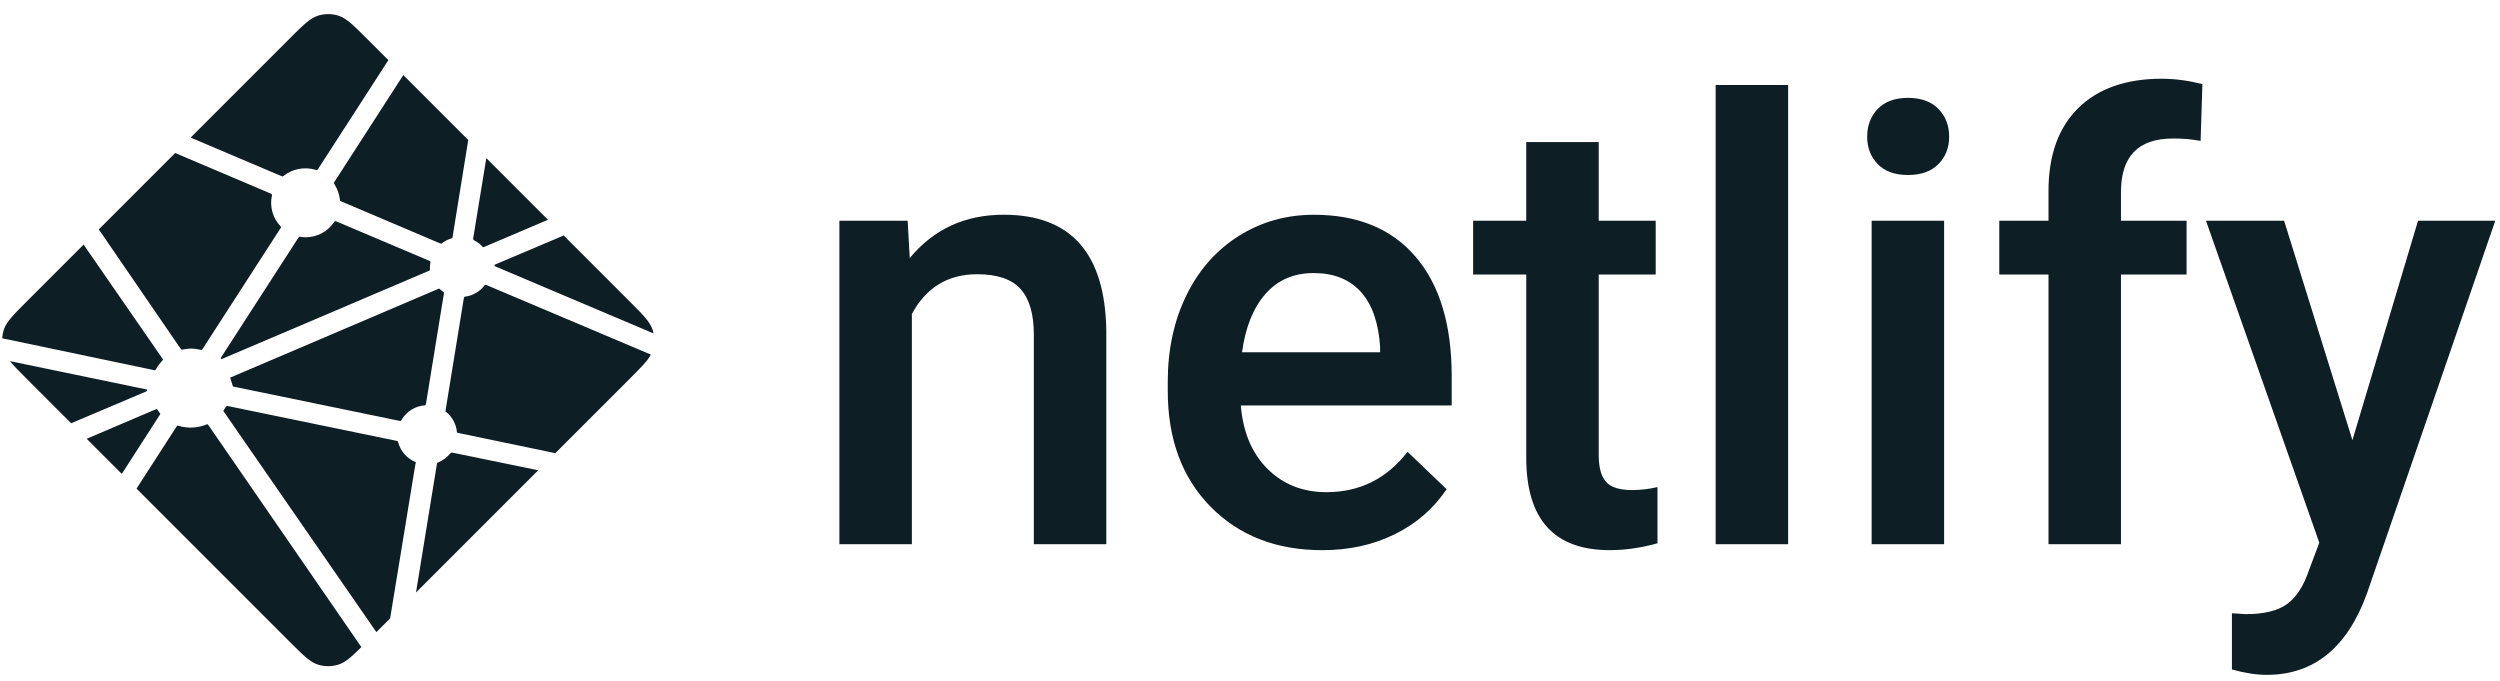
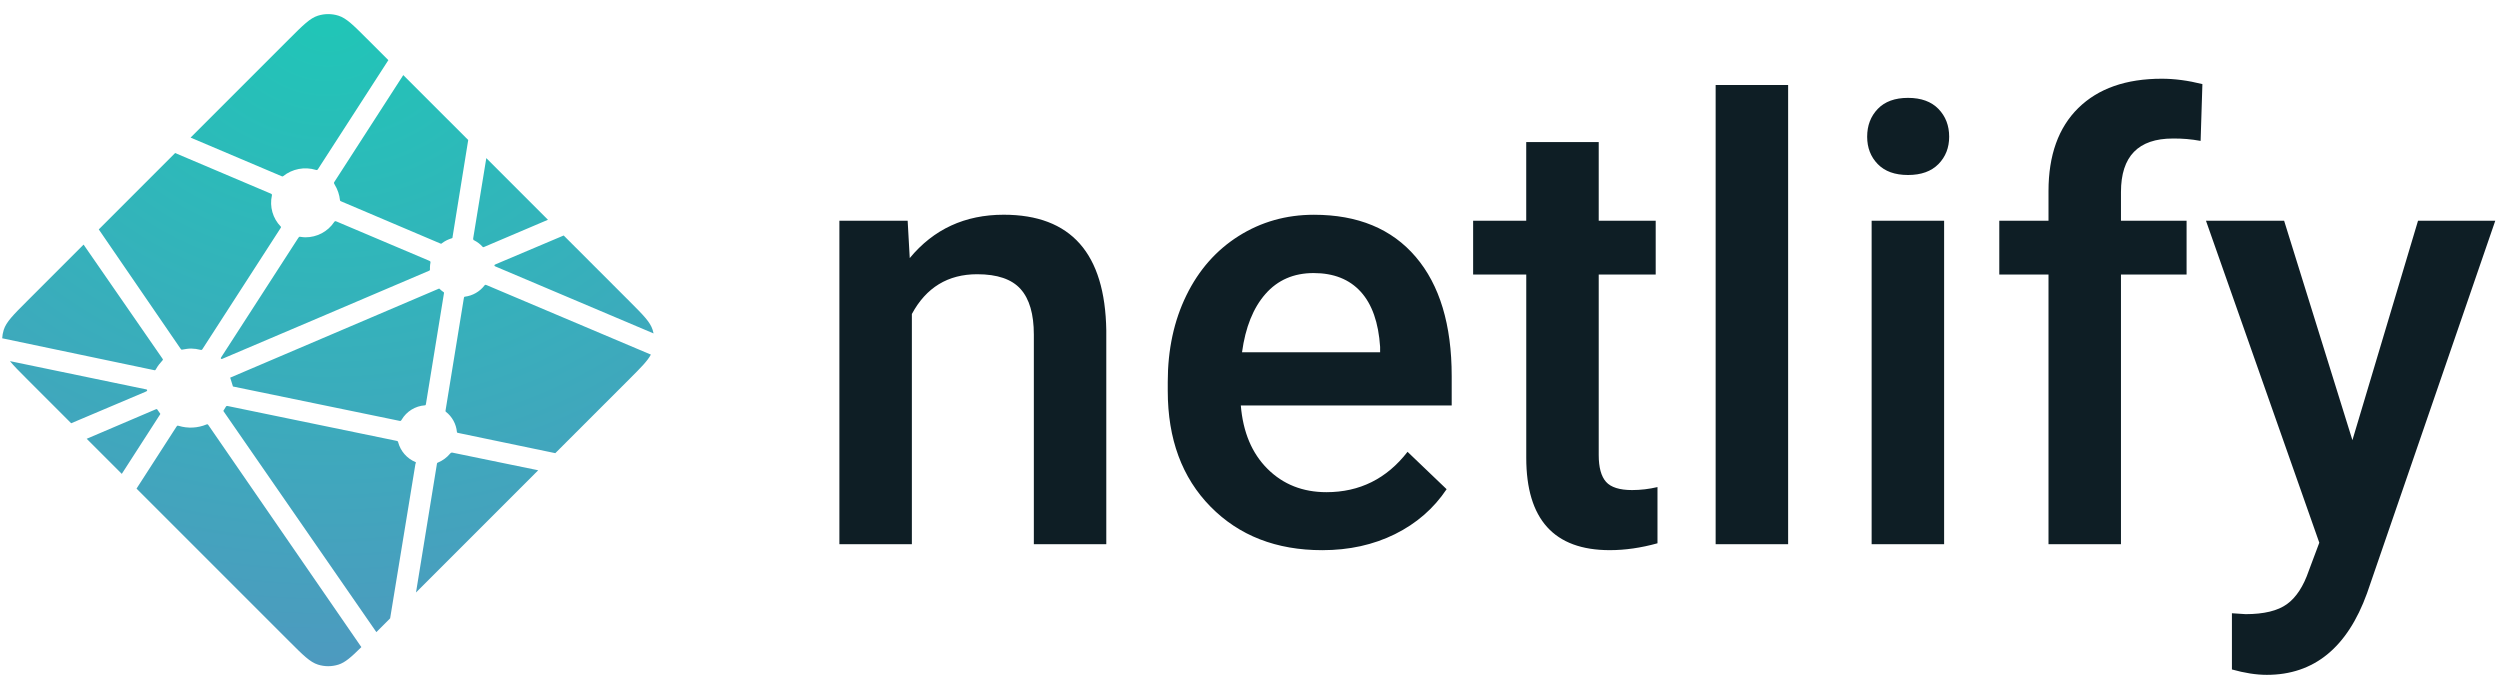
<svg xmlns="http://www.w3.org/2000/svg" width="147" height="40">
-   <g fill="#0E1E25" fill-rule="evenodd">
-     <path d="M53.37 12.978l.123 2.198c1.403-1.7 3.245-2.55 5.525-2.55 3.951 0 5.962 2.268 6.032 6.804v12.568H60.79V19.676c0-1.207-.26-2.1-.78-2.681-.52-.58-1.371-.87-2.552-.87-1.719 0-3 .78-3.84 2.338v13.535h-4.262v-19.02h4.016zM77.748 32.35c-2.7 0-4.89-.852-6.567-2.557-1.678-1.705-2.517-3.976-2.517-6.812v-.527c0-1.898.365-3.595 1.096-5.089.73-1.494 1.757-2.657 3.078-3.49 1.321-.831 2.794-1.247 4.42-1.247 2.583 0 4.58.826 5.988 2.478 1.41 1.653 2.114 3.99 2.114 7.014v1.723h-12.4c.13 1.57.652 2.812 1.57 3.726.918.914 2.073 1.371 3.464 1.371 1.952 0 3.542-.79 4.77-2.373l2.297 2.198c-.76 1.136-1.774 2.018-3.042 2.645-1.269.627-2.692.94-4.27.94zm-.508-16.294c-1.17 0-2.113.41-2.832 1.23-.72.82-1.178 1.963-1.377 3.428h8.12v-.317c-.094-1.43-.474-2.51-1.14-3.243-.667-.732-1.59-1.098-2.771-1.098zm16.765-7.7v4.623h3.35v3.164h-3.35V26.76c0 .726.144 1.25.43 1.573.286.322.798.483 1.535.483a6.55 6.55 0 0 0 1.49-.176v3.305c-.97.27-1.905.404-2.806.404-3.273 0-4.91-1.81-4.91-5.431V16.142H86.62v-3.164h3.122V8.355h4.261zm11.137 23.643h-4.262v-27h4.262v27zm9.172 0h-4.262v-19.02h4.262v19.02zm-4.525-23.96c0-.655.207-1.2.622-1.634.416-.433 1.009-.65 1.78-.65.772 0 1.368.217 1.79.65.42.434.63.979.63 1.635 0 .644-.21 1.18-.63 1.608-.422.428-1.018.642-1.79.642-.771 0-1.364-.214-1.78-.642-.415-.427-.622-.964-.622-1.608zm10.663 23.96V16.142h-2.894v-3.164h2.894v-1.74c0-2.11.584-3.738 1.753-4.887 1.17-1.148 2.806-1.722 4.91-1.722.749 0 1.544.105 2.386.316l-.105 3.34a8.375 8.375 0 0 0-1.631-.14c-2.035 0-3.052 1.048-3.052 3.146v1.687h3.858v3.164h-3.858v15.856h-4.261zm17.87-6.117l3.858-12.903h4.542l-7.54 21.903c-1.158 3.199-3.122 4.799-5.893 4.799-.62 0-1.304-.106-2.052-.317v-3.305l.807.053c1.075 0 1.885-.196 2.429-.589.543-.392.973-1.051 1.289-1.977l.613-1.635-6.664-18.932h4.595l4.016 12.903z" />
-     <path fill-rule="nonzero" d="M27.887 14.135l-.014-.006c-.008-.003-.016-.006-.023-.013a.11.11 0 0 1-.028-.093l.773-4.726 3.625 3.626-3.77 1.604a.083.083 0 0 1-.033.006h-.015c-.005-.003-.01-.007-.02-.017a1.716 1.716 0 0 0-.495-.381zm5.258-.288l3.876 3.876c.805.806 1.208 1.208 1.355 1.674.022.069.04.138.054.209l-9.263-3.923a.728.728 0 0 0-.015-.006c-.037-.015-.08-.032-.08-.07 0-.038.044-.056.081-.071l.012-.005 3.98-1.684zm5.127 7.003c-.2.376-.59.766-1.25 1.427l-4.37 4.369L27 25.469l-.03-.006c-.05-.008-.103-.017-.103-.062a1.706 1.706 0 0 0-.655-1.193c-.023-.023-.017-.059-.01-.092 0-.005 0-.01.002-.014l1.063-6.526.004-.022c.006-.05.015-.108.06-.108a1.73 1.73 0 0 0 1.16-.665c.009-.01.015-.021.027-.027.032-.015.07 0 .103.014l9.65 4.082zm-6.625 6.801l-7.186 7.186 1.23-7.56.002-.01c.001-.01.003-.02.006-.029.01-.024.036-.034.061-.044l.012-.005a1.85 1.85 0 0 0 .695-.517c.024-.028.053-.055.09-.06a.09.09 0 0 1 .029 0l5.06 1.04zm-8.707 8.707l-.81.81-8.955-12.942a.424.424 0 0 0-.01-.014c-.014-.019-.029-.038-.026-.06 0-.016.011-.03.022-.042l.01-.013c.027-.04.05-.08.075-.123l.02-.035.003-.003c.014-.024.027-.047.051-.06.021-.01.05-.006.073-.001l9.921 2.046a.164.164 0 0 1 .076.033c.013.013.016.027.019.043a1.757 1.757 0 0 0 1.028 1.175c.028.014.016.045.003.078a.238.238 0 0 0-.015.045c-.125.76-1.197 7.298-1.485 9.063zm-1.692 1.691c-.597.591-.949.904-1.347 1.03a2 2 0 0 1-1.206 0c-.466-.148-.869-.55-1.674-1.356L8.028 28.73l2.349-3.643c.011-.018.022-.034.04-.047.025-.018.061-.01.091 0a2.434 2.434 0 0 0 1.638-.083c.027-.01.054-.017.075.002a.19.19 0 0 1 .028.032l8.999 13.058zM7.16 27.863L5.098 25.8l4.074-1.738a.084.084 0 0 1 .033-.007c.034 0 .054.034.072.065a2.91 2.91 0 0 0 .13.184l.013.016c.012.017.004.034-.008.05l-2.25 3.493zm-2.976-2.976l-2.61-2.61c-.444-.444-.766-.766-.99-1.043l7.936 1.646a.84.84 0 0 0 .03.005c.049.008.103.017.103.063 0 .05-.059.073-.109.092l-.023.01-4.337 1.837zM.13 19.892a2 2 0 0 1 .09-.495c.148-.466.55-.868 1.356-1.674l3.34-3.34a2175.525 2175.525 0 0 0 4.626 6.687c.027.036.057.076.026.106-.146.161-.292.337-.395.528a.16.16 0 0 1-.05.062c-.013.008-.027.005-.042.002h-.002L.129 19.891zm5.68-6.403l4.49-4.491c.423.185 1.96.834 3.333 1.414 1.04.44 1.988.84 2.286.97.03.012.057.024.07.054.008.018.004.041 0 .06a2.003 2.003 0 0 0 .523 1.828c.03.03 0 .073-.026.11l-.014.021-4.56 7.063c-.012.02-.023.037-.043.05-.024.015-.058.008-.086.001a2.274 2.274 0 0 0-.543-.074c-.164 0-.342.03-.522.063h-.001c-.02.003-.038.007-.054-.005a.21.21 0 0 1-.045-.051l-4.808-7.013zm5.398-5.398l5.814-5.814c.805-.805 1.208-1.208 1.674-1.355a2 2 0 0 1 1.206 0c.466.147.869.55 1.674 1.355l1.26 1.26L18.7 9.94a.155.155 0 0 1-.041.048c-.025.017-.06.01-.09 0a2.097 2.097 0 0 0-1.92.37c-.027.028-.067.012-.101-.003-.54-.235-4.74-2.01-5.341-2.265zm12.506-3.676l3.818 3.818-.92 5.698v.015a.135.135 0 0 1-.008.038c-.01.02-.03.024-.05.03a1.83 1.83 0 0 0-.548.273.154.154 0 0 0-.02.017c-.011.012-.022.023-.04.025a.114.114 0 0 1-.043-.007l-5.818-2.472-.011-.005c-.037-.015-.081-.033-.081-.071a2.198 2.198 0 0 0-.31-.915c-.028-.046-.059-.094-.035-.141l4.066-6.303zM19.78 13.02l5.454 2.31c.03.014.063.027.076.058a.106.106 0 0 1 0 .057c-.016.08-.03.171-.03.263v.153c0 .038-.039.054-.075.069l-.011.004c-.864.369-12.13 5.173-12.147 5.173-.017 0-.035 0-.052-.017-.03-.03 0-.072.027-.11a.76.76 0 0 0 .014-.02l4.482-6.94.008-.012c.026-.042.056-.089.104-.089l.045.007c.102.014.192.027.283.027.68 0 1.31-.331 1.69-.897a.16.16 0 0 1 .034-.04c.027-.02.067-.01.098.004zm-6.246 9.185l12.28-5.237s.018 0 .035.017c.067.067.124.112.179.154l.027.017c.025.014.05.03.052.056 0 .01 0 .016-.002.025L25.054 23.7l-.004.026c-.007.05-.014.107-.061.107a1.729 1.729 0 0 0-1.373.847l-.005.008c-.014.023-.027.045-.05.057-.021.01-.048.006-.07.001l-9.793-2.02c-.01-.002-.152-.519-.163-.52z" />
+   <radialGradient id="a" cy="0%" r="100.11%" gradientTransform="matrix(0 .9989 -1.152 0 .5 -.5)">
+     <stop offset="0" stop-color="#20c6b7" />
+     <stop offset="1" stop-color="#4d9abf" />
+   </radialGradient>
+   <g fill="none" fill-rule="evenodd">
+     <path fill="#0e1e25" d="m53.37 12.978.123 2.198c1.403-1.7 3.245-2.55 5.525-2.55 3.951 0 5.962 2.268 6.032 6.804v12.568h-4.26v-12.322c0-1.207-.26-2.1-.78-2.681-.52-.58-1.371-.87-2.552-.87-1.719 0-3 .78-3.84 2.338v13.535h-4.262v-19.02h4.016zm24.378 19.372c-2.7 0-4.89-.852-6.567-2.557-1.678-1.705-2.517-3.976-2.517-6.812v-.527c0-1.898.365-3.595 1.096-5.089.73-1.494 1.757-2.657 3.078-3.49 1.321-.831 2.794-1.247 4.42-1.247 2.583 0 4.58.826 5.988 2.478 1.41 1.653 2.114 3.99 2.114 7.014v1.723h-12.4c.13 1.57.652 2.812 1.57 3.726s2.073 1.371 3.464 1.371c1.952 0 3.542-.79 4.77-2.373l2.297 2.198c-.76 1.136-1.774 2.018-3.042 2.645-1.269.627-2.692.94-4.27.94zm-.508-16.294c-1.17 0-2.113.41-2.832 1.23-.72.82-1.178 1.963-1.377 3.428h8.12v-.317c-.094-1.43-.474-2.51-1.14-3.243-.667-.732-1.59-1.098-2.771-1.098zm16.765-7.7v4.623h3.35v3.164h-3.35v10.617c0 .726.144 1.25.43 1.573.286.322.798.483 1.535.483a6.55 6.55 0 0 0 1.49-.176v3.305c-.97.27-1.905.404-2.806.404-3.273 0-4.91-1.81-4.91-5.431v-10.776h-3.124v-3.164h3.122v-4.623h4.261zm11.137 23.643h-4.262v-27h4.262zm9.172 0h-4.262v-19.02h4.262zm-4.525-23.96c0-.655.207-1.2.622-1.634.416-.433 1.009-.65 1.78-.65.772 0 1.368.217 1.79.65.42.434.63.979.63 1.635 0 .644-.21 1.18-.63 1.608-.422.428-1.018.642-1.79.642-.771 0-1.364-.214-1.78-.642-.415-.427-.622-.964-.622-1.608zm10.663 23.96v-15.857h-2.894v-3.164h2.894v-1.74c0-2.11.584-3.738 1.753-4.887 1.17-1.148 2.806-1.722 4.91-1.722.749 0 1.544.105 2.386.316l-.105 3.34a8.375 8.375 0 0 0 -1.631-.14c-2.035 0-3.052 1.048-3.052 3.146v1.687h3.858v3.164h-3.858v15.856h-4.261zm17.87-6.117 3.858-12.903h4.542l-7.54 21.903c-1.158 3.199-3.122 4.799-5.893 4.799-.62 0-1.304-.106-2.052-.317v-3.305l.807.053c1.075 0 1.885-.196 2.429-.589.543-.392.973-1.051 1.289-1.977l.613-1.635-6.664-18.932h4.595z" />
+     <path fill="url(#a)" fill-rule="nonzero" d="m28.589 14.135-.014-.006c-.008-.003-.016-.006-.023-.013a.11.11 0 0 1 -.028-.093l.773-4.726 3.625 3.626-3.77 1.604a.083.083 0 0 1 -.033.006h-.015c-.005-.003-.01-.007-.02-.017a1.716 1.716 0 0 0 -.495-.381zm5.258-.288 3.876 3.876c.805.806 1.208 1.208 1.355 1.674.022.069.04.138.054.209l-9.263-3.923a.728.728 0 0 0 -.015-.006c-.037-.015-.08-.032-.08-.07s.044-.056.081-.071l.012-.005zm5.127 7.003c-.2.376-.59.766-1.25 1.427l-4.37 4.369-5.652-1.177-.03-.006c-.05-.008-.103-.017-.103-.062a1.706 1.706 0 0 0 -.655-1.193c-.023-.023-.017-.059-.01-.092 0-.005 0-.01.002-.014l1.063-6.526.004-.022c.006-.05.015-.108.06-.108a1.73 1.73 0 0 0 1.16-.665c.009-.01.015-.021.027-.027.032-.015.07 0 .103.014l9.65 4.082zm-6.625 6.801-7.186 7.186 1.23-7.56.002-.01c.001-.01.003-.02.006-.029.01-.024.036-.034.061-.044l.012-.005a1.85 1.85 0 0 0 .695-.517c.024-.028.053-.055.09-.06a.09.09 0 0 1 .029 0l5.06 1.04zm-8.707 8.707-.81.81-8.955-12.942a.424.424 0 0 0 -.01-.014c-.014-.019-.029-.038-.026-.06 0-.016.011-.03.022-.042l.01-.013c.027-.04.05-.08.075-.123l.02-.035.003-.003c.014-.024.027-.047.051-.06.021-.01.05-.006.073-.001l9.921 2.046a.164.164 0 0 1 .076.033c.013.013.016.027.019.043a1.757 1.757 0 0 0 1.028 1.175c.028.014.016.045.003.078a.238.238 0 0 0 -.015.045c-.125.76-1.197 7.298-1.485 9.063zm-1.692 1.691c-.597.591-.949.904-1.347 1.03a2 2 0 0 1 -1.206 0c-.466-.148-.869-.55-1.674-1.356l-8.993-8.993 2.349-3.643c.011-.018.022-.034.04-.047.025-.018.061-.01.091 0a2.434 2.434 0 0 0 1.638-.083c.027-.01.054-.017.075.002a.19.19 0 0 1 .028.032l8.999 13.059zm-14.087-10.186-2.063-2.063 4.074-1.738a.084.084 0 0 1 .033-.007c.034 0 .054.034.072.065a2.91 2.91 0 0 0 .13.184l.013.016c.012.017.004.034-.008.05l-2.25 3.493zm-2.976-2.976-2.61-2.61c-.444-.444-.766-.766-.99-1.043l7.936 1.646a.84.84 0 0 0 .03.005c.049.008.103.017.103.063 0 .05-.059.073-.109.092l-.023.01zm-4.056-4.995a2 2 0 0 1 .09-.495c.148-.466.55-.868 1.356-1.674l3.34-3.34a2175.525 2175.525 0 0 0 4.626 6.687c.027.036.057.076.026.106-.146.161-.292.337-.395.528a.16.16 0 0 1 -.05.062c-.013.008-.027.005-.042.002h-.002l-8.949-1.877zm5.68-6.403 4.489-4.491c.423.185 1.96.834 3.333 1.414 1.04.44 1.988.84 2.286.97.03.012.057.024.07.054.008.018.004.041 0 .06a2.003 2.003 0 0 0 .523 1.828c.03.03 0 .073-.026.11l-.014.021-4.56 7.063c-.012.02-.023.037-.043.05-.024.015-.058.008-.086.001a2.274 2.274 0 0 0 -.543-.074c-.164 0-.342.03-.522.063h-.001c-.02.003-.038.007-.054-.005a.21.21 0 0 1 -.045-.051l-4.808-7.013zm5.398-5.398 5.814-5.814c.805-.805 1.208-1.208 1.674-1.355a2 2 0 0 1 1.206 0c.466.147.869.55 1.674 1.355l1.26 1.26-4.135 6.404a.155.155 0 0 1 -.041.048c-.025.017-.06.01-.09 0a2.097 2.097 0 0 0 -1.92.37c-.027.028-.067.012-.101-.003-.54-.235-4.74-2.01-5.341-2.265zm12.506-3.676 3.818 3.818-.92 5.698v.015a.135.135 0 0 1 -.008.038c-.01.02-.03.024-.05.03a1.83 1.83 0 0 0 -.548.273.154.154 0 0 0 -.02.017c-.011.012-.022.023-.04.025a.114.114 0 0 1 -.043-.007l-5.818-2.472-.011-.005c-.037-.015-.081-.033-.081-.071a2.198 2.198 0 0 0 -.31-.915c-.028-.046-.059-.094-.035-.141zm-3.932 8.606 5.454 2.31c.03.014.063.027.076.058a.106.106 0 0 1 0 .057c-.016.08-.03.171-.03.263v.153c0 .038-.039.054-.075.069l-.011.004c-.864.369-12.13 5.173-12.147 5.173s-.035 0-.052-.017c-.03-.03 0-.072.027-.11a.76.76 0 0 0 .014-.02l4.482-6.94.008-.012c.026-.042.056-.089.104-.089l.045.007c.102.014.192.027.283.027.68 0 1.31-.331 1.69-.897a.16.16 0 0 1 .034-.04c.027-.02.067-.01.098.004zm-6.246 9.185 12.28-5.237s.018 0 .035.017c.067.067.124.112.179.154l.027.017c.025.014.05.03.052.056 0 .01 0 .016-.002.025l-1.052 6.462-.004.026c-.007.05-.014.107-.061.107a1.729 1.729 0 0 0 -1.373.847l-.005.008c-.014.023-.027.045-.05.057-.021.01-.048.006-.07.001l-9.793-2.02c-.01-.002-.152-.519-.163-.52z" transform="translate(-.702)" />
  </g>
</svg>
